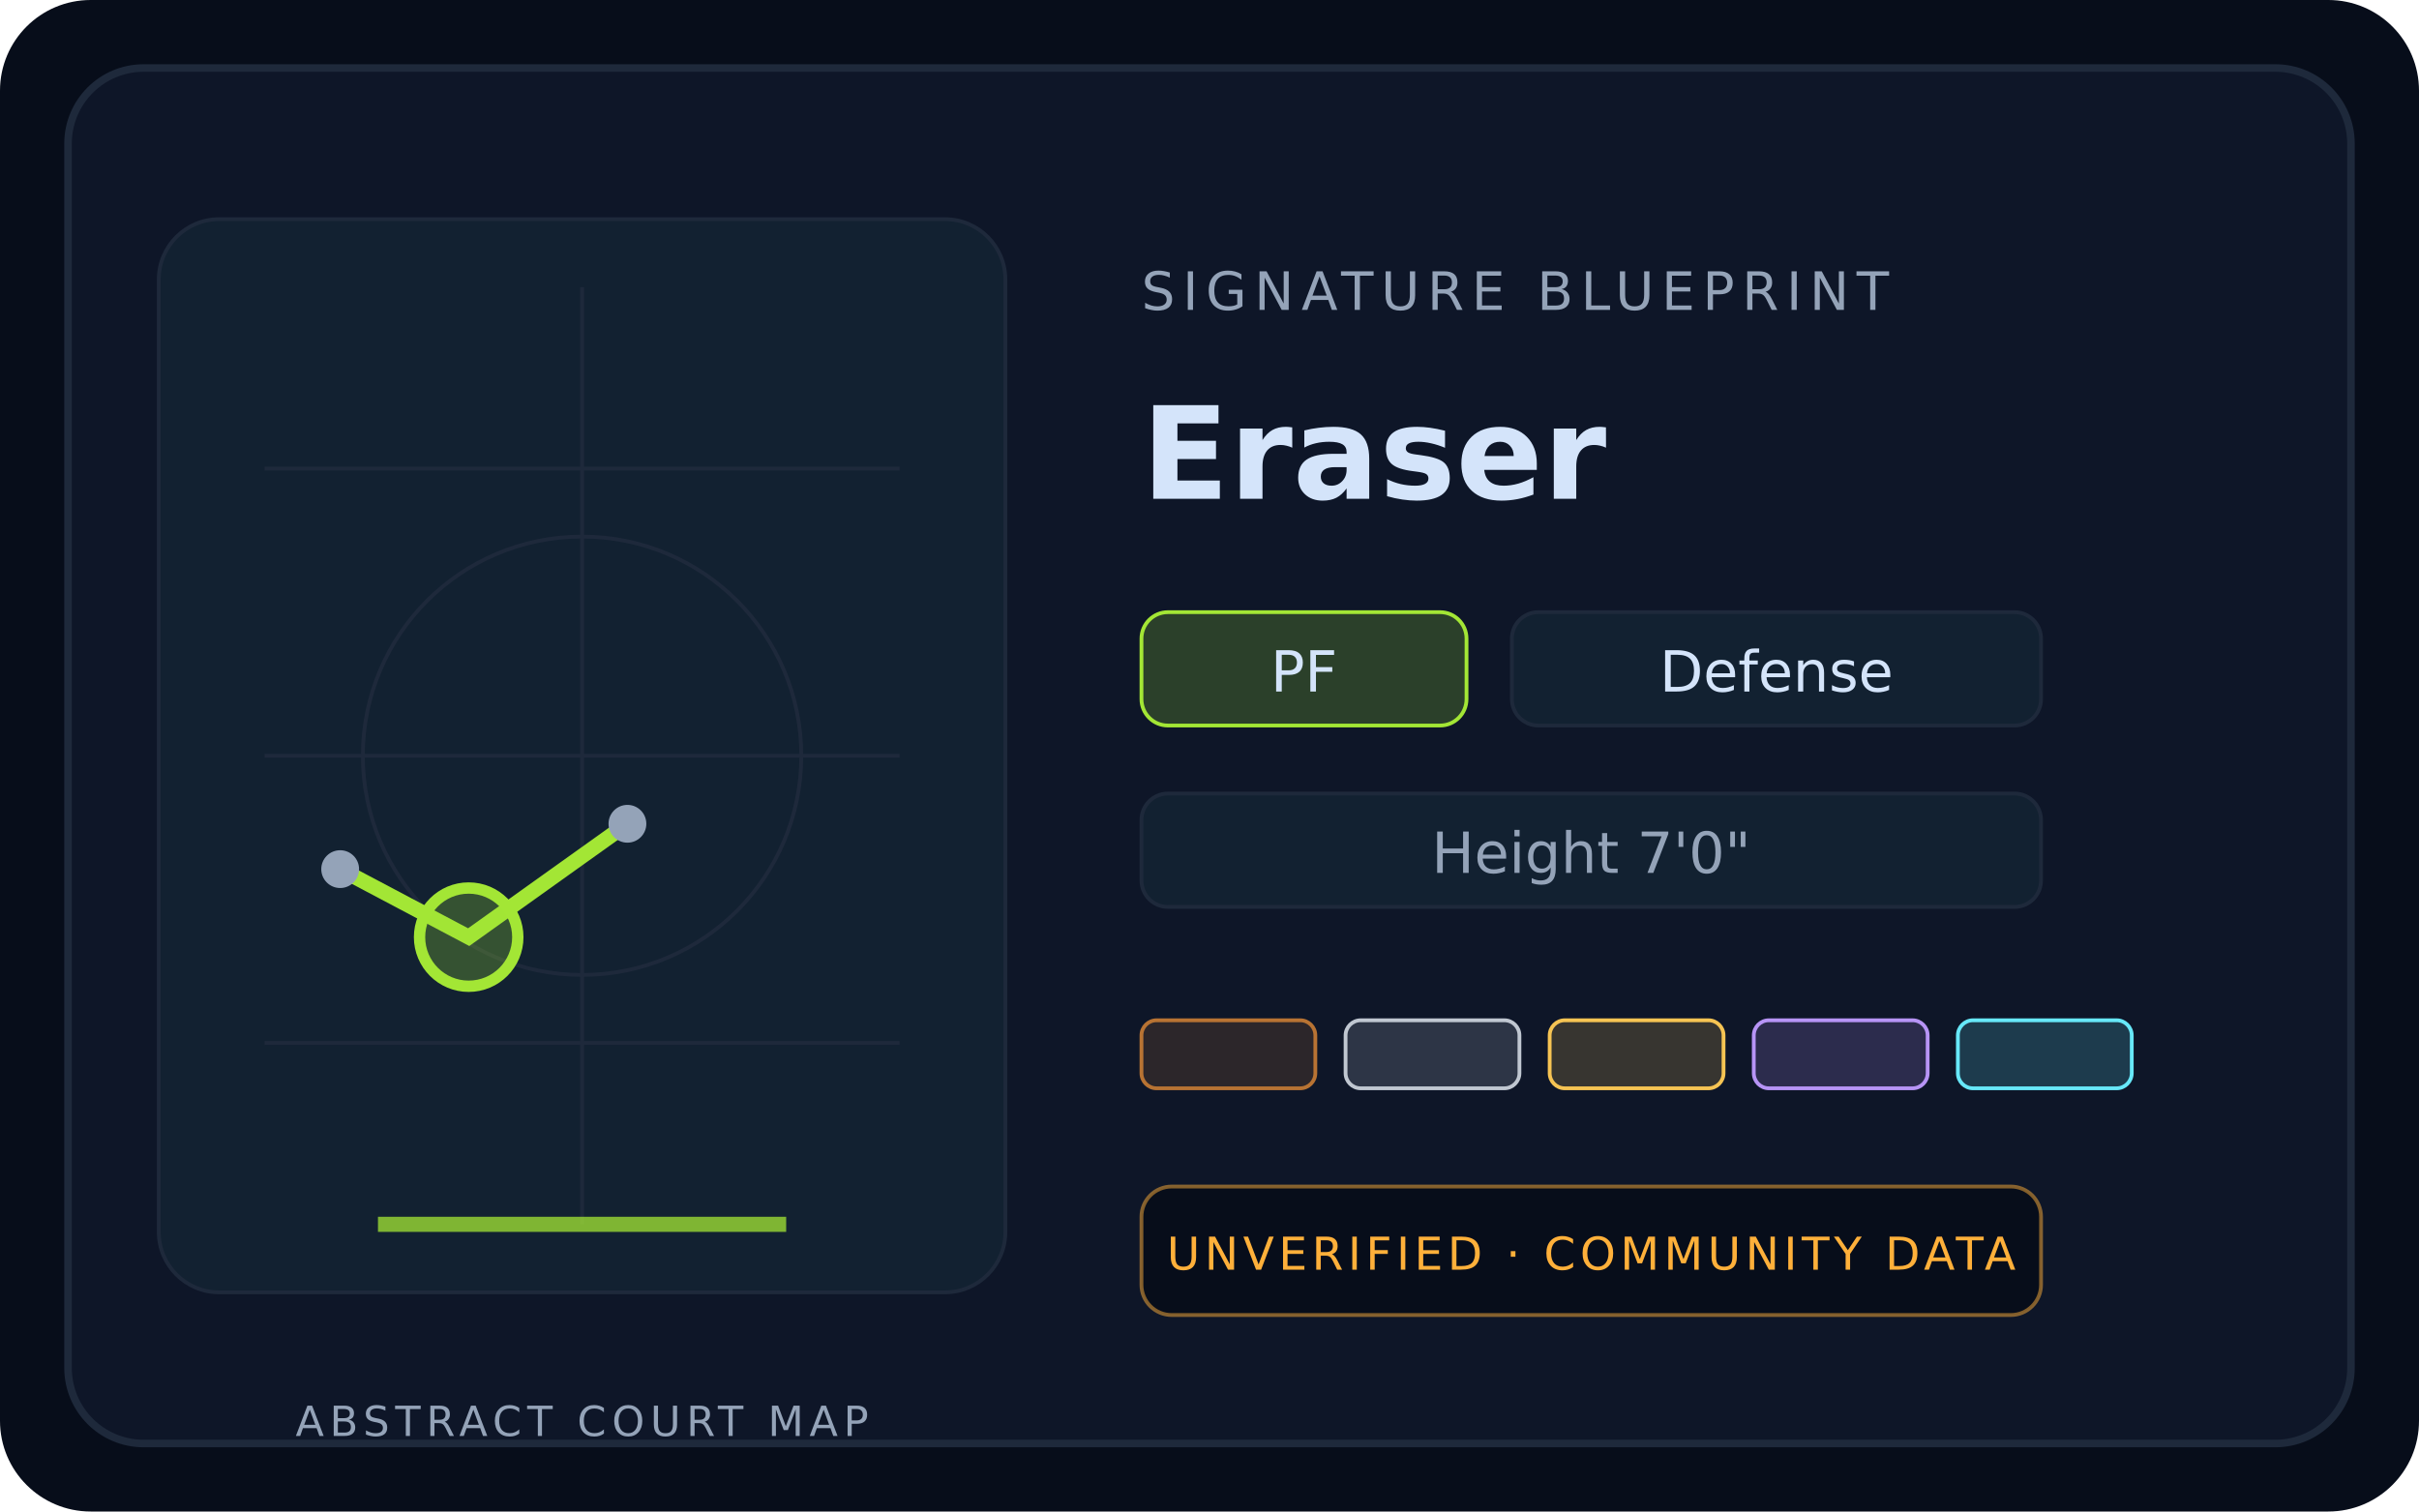
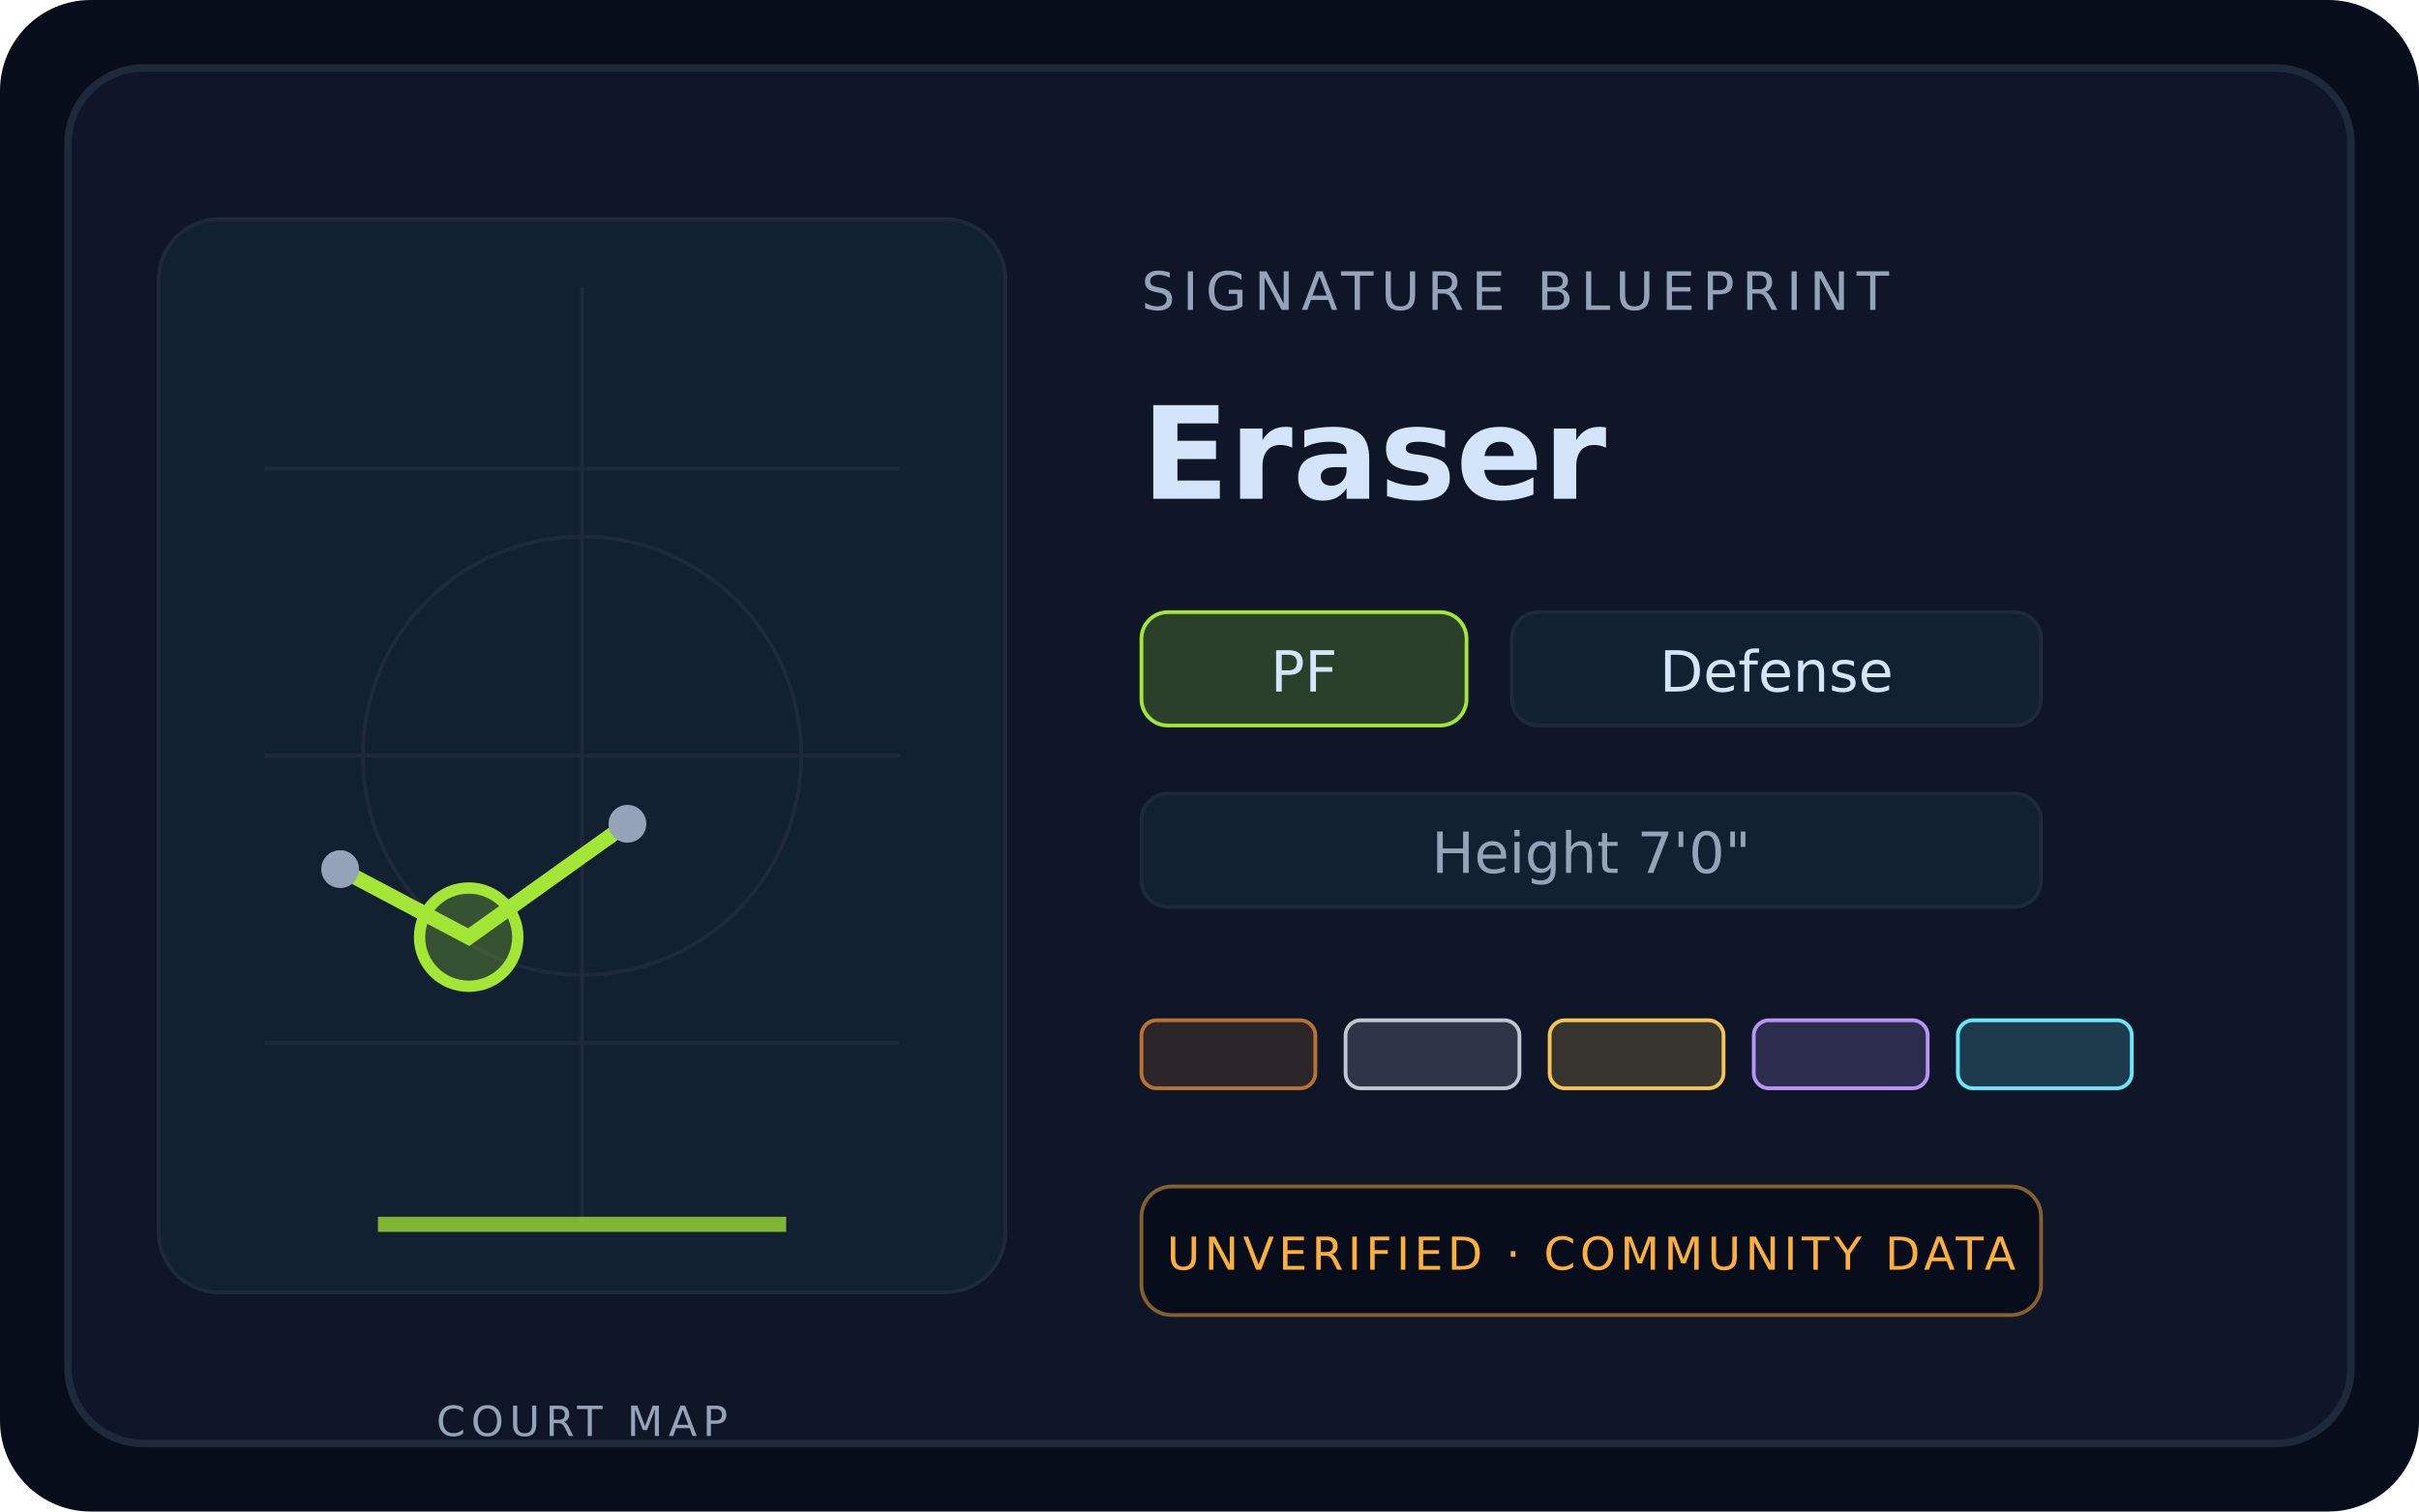
- <svg xmlns="http://www.w3.org/2000/svg" width="640" height="400" viewBox="0 0 640 400" role="img" aria-label="My2KBuilder original visual asset">
+ <svg xmlns="http://www.w3.org/2000/svg" width="640" height="400" viewBox="0 0 640 400" role="img" aria-label="My2KBuilder artwork">
  <defs>
    <linearGradient id="bgGlow" x1="0" y1="0" x2="1" y2="1">
      <stop offset="0" stop-color="#FFB03A" stop-opacity="0.26" />
      <stop offset="0.48" stop-color="#070D1A" stop-opacity="0" />
      <stop offset="1" stop-color="#34D0F7" stop-opacity="0.16" />
    </linearGradient>
    <linearGradient id="metal" x1="0" y1="0" x2="1" y2="1">
      <stop offset="0" stop-color="#ffffff" stop-opacity="0.72" />
      <stop offset="0.45" stop-color="#ffffff" stop-opacity="0.08" />
      <stop offset="1" stop-color="#000000" stop-opacity="0.24" />
    </linearGradient>
  </defs>
  <rect width="640" height="400" rx="24" fill="#070D1A" />
  <rect x="18" y="18" width="604" height="364" rx="20" fill="#0E1628" stroke="#1E293B" stroke-width="2" />
  <g transform="translate(42,58)">
    <rect width="224" height="284" rx="16" fill="#122131" stroke="#1E293B" />
    <path d="M112 18v248M28 142h168M28 66h168M28 218h168" stroke="#1E293B" />
    <circle cx="112" cy="142" r="58" fill="none" stroke="#1E293B" />
    <path d="M58 266h108" stroke="#A3E635" stroke-width="4" stroke-opacity="0.75" />
    <path d="M48 172L82 190L124 160" fill="none" stroke="#A3E635" stroke-width="4" stroke-linecap="round" />
    <circle cx="82" cy="190" r="13" fill="#A3E635" fill-opacity="0.25" stroke="#A3E635" stroke-width="3" />
    <circle cx="48" cy="172" r="5" fill="#94A3B8" />
    <circle cx="124" cy="160" r="5" fill="#94A3B8" />
-     <text x="112" y="322" text-anchor="middle" font-family="DejaVu Sans, Arial, sans-serif" font-size="11" letter-spacing="1.5" fill="#94A3B8">ABSTRACT COURT MAP</text>
+     <text x="112" y="322" text-anchor="middle" font-family="DejaVu Sans, Arial, sans-serif" font-size="11" letter-spacing="1.5" fill="#94A3B8">COURT MAP</text>
  </g>
  <text x="302" y="82" font-family="DejaVu Sans, Arial, sans-serif" font-size="14" letter-spacing="2" fill="#94A3B8">SIGNATURE BLUEPRINT</text>
  <text x="302" y="132" font-family="DejaVu Sans, Arial, sans-serif" font-size="34" font-weight="700" fill="#D4E4FA">Eraser</text>
  <g font-family="DejaVu Sans, Arial, sans-serif" font-size="15">
    <rect x="302" y="162" width="86" height="30" rx="7" fill="#A3E635" fill-opacity="0.20" stroke="#A3E635" />
    <text x="345" y="183" text-anchor="middle" fill="#D4E4FA">PF</text>
    <rect x="400" y="162" width="140" height="30" rx="7" fill="#122131" stroke="#1E293B" />
    <text x="470" y="183" text-anchor="middle" fill="#D4E4FA">Defense</text>
    <rect x="302" y="210" width="238" height="30" rx="7" fill="#122131" stroke="#1E293B" />
    <text x="421" y="231" text-anchor="middle" fill="#94A3B8">Height 7'0"</text>
  </g>
  <g transform="translate(302,270)">
    <rect x="0" y="0" width="46" height="18" rx="4" fill="#B87333" fill-opacity="0.18" stroke="#B87333" />
    <rect x="54" y="0" width="46" height="18" rx="4" fill="#C0C7D1" fill-opacity="0.18" stroke="#C0C7D1" />
    <rect x="108" y="0" width="46" height="18" rx="4" fill="#F6C453" fill-opacity="0.18" stroke="#F6C453" />
    <rect x="162" y="0" width="46" height="18" rx="4" fill="#B794F6" fill-opacity="0.18" stroke="#B794F6" />
    <rect x="216" y="0" width="46" height="18" rx="4" fill="#67E8F9" fill-opacity="0.18" stroke="#67E8F9" />
  </g>
  <rect x="302" y="314" width="238" height="34" rx="8" fill="#070D1A" stroke="#FFB03A" stroke-opacity="0.5" />
  <text x="421" y="336" text-anchor="middle" font-family="DejaVu Sans, Arial, sans-serif" font-size="12" letter-spacing="1.2" fill="#FFB03A">UNVERIFIED · COMMUNITY DATA</text>
</svg>
